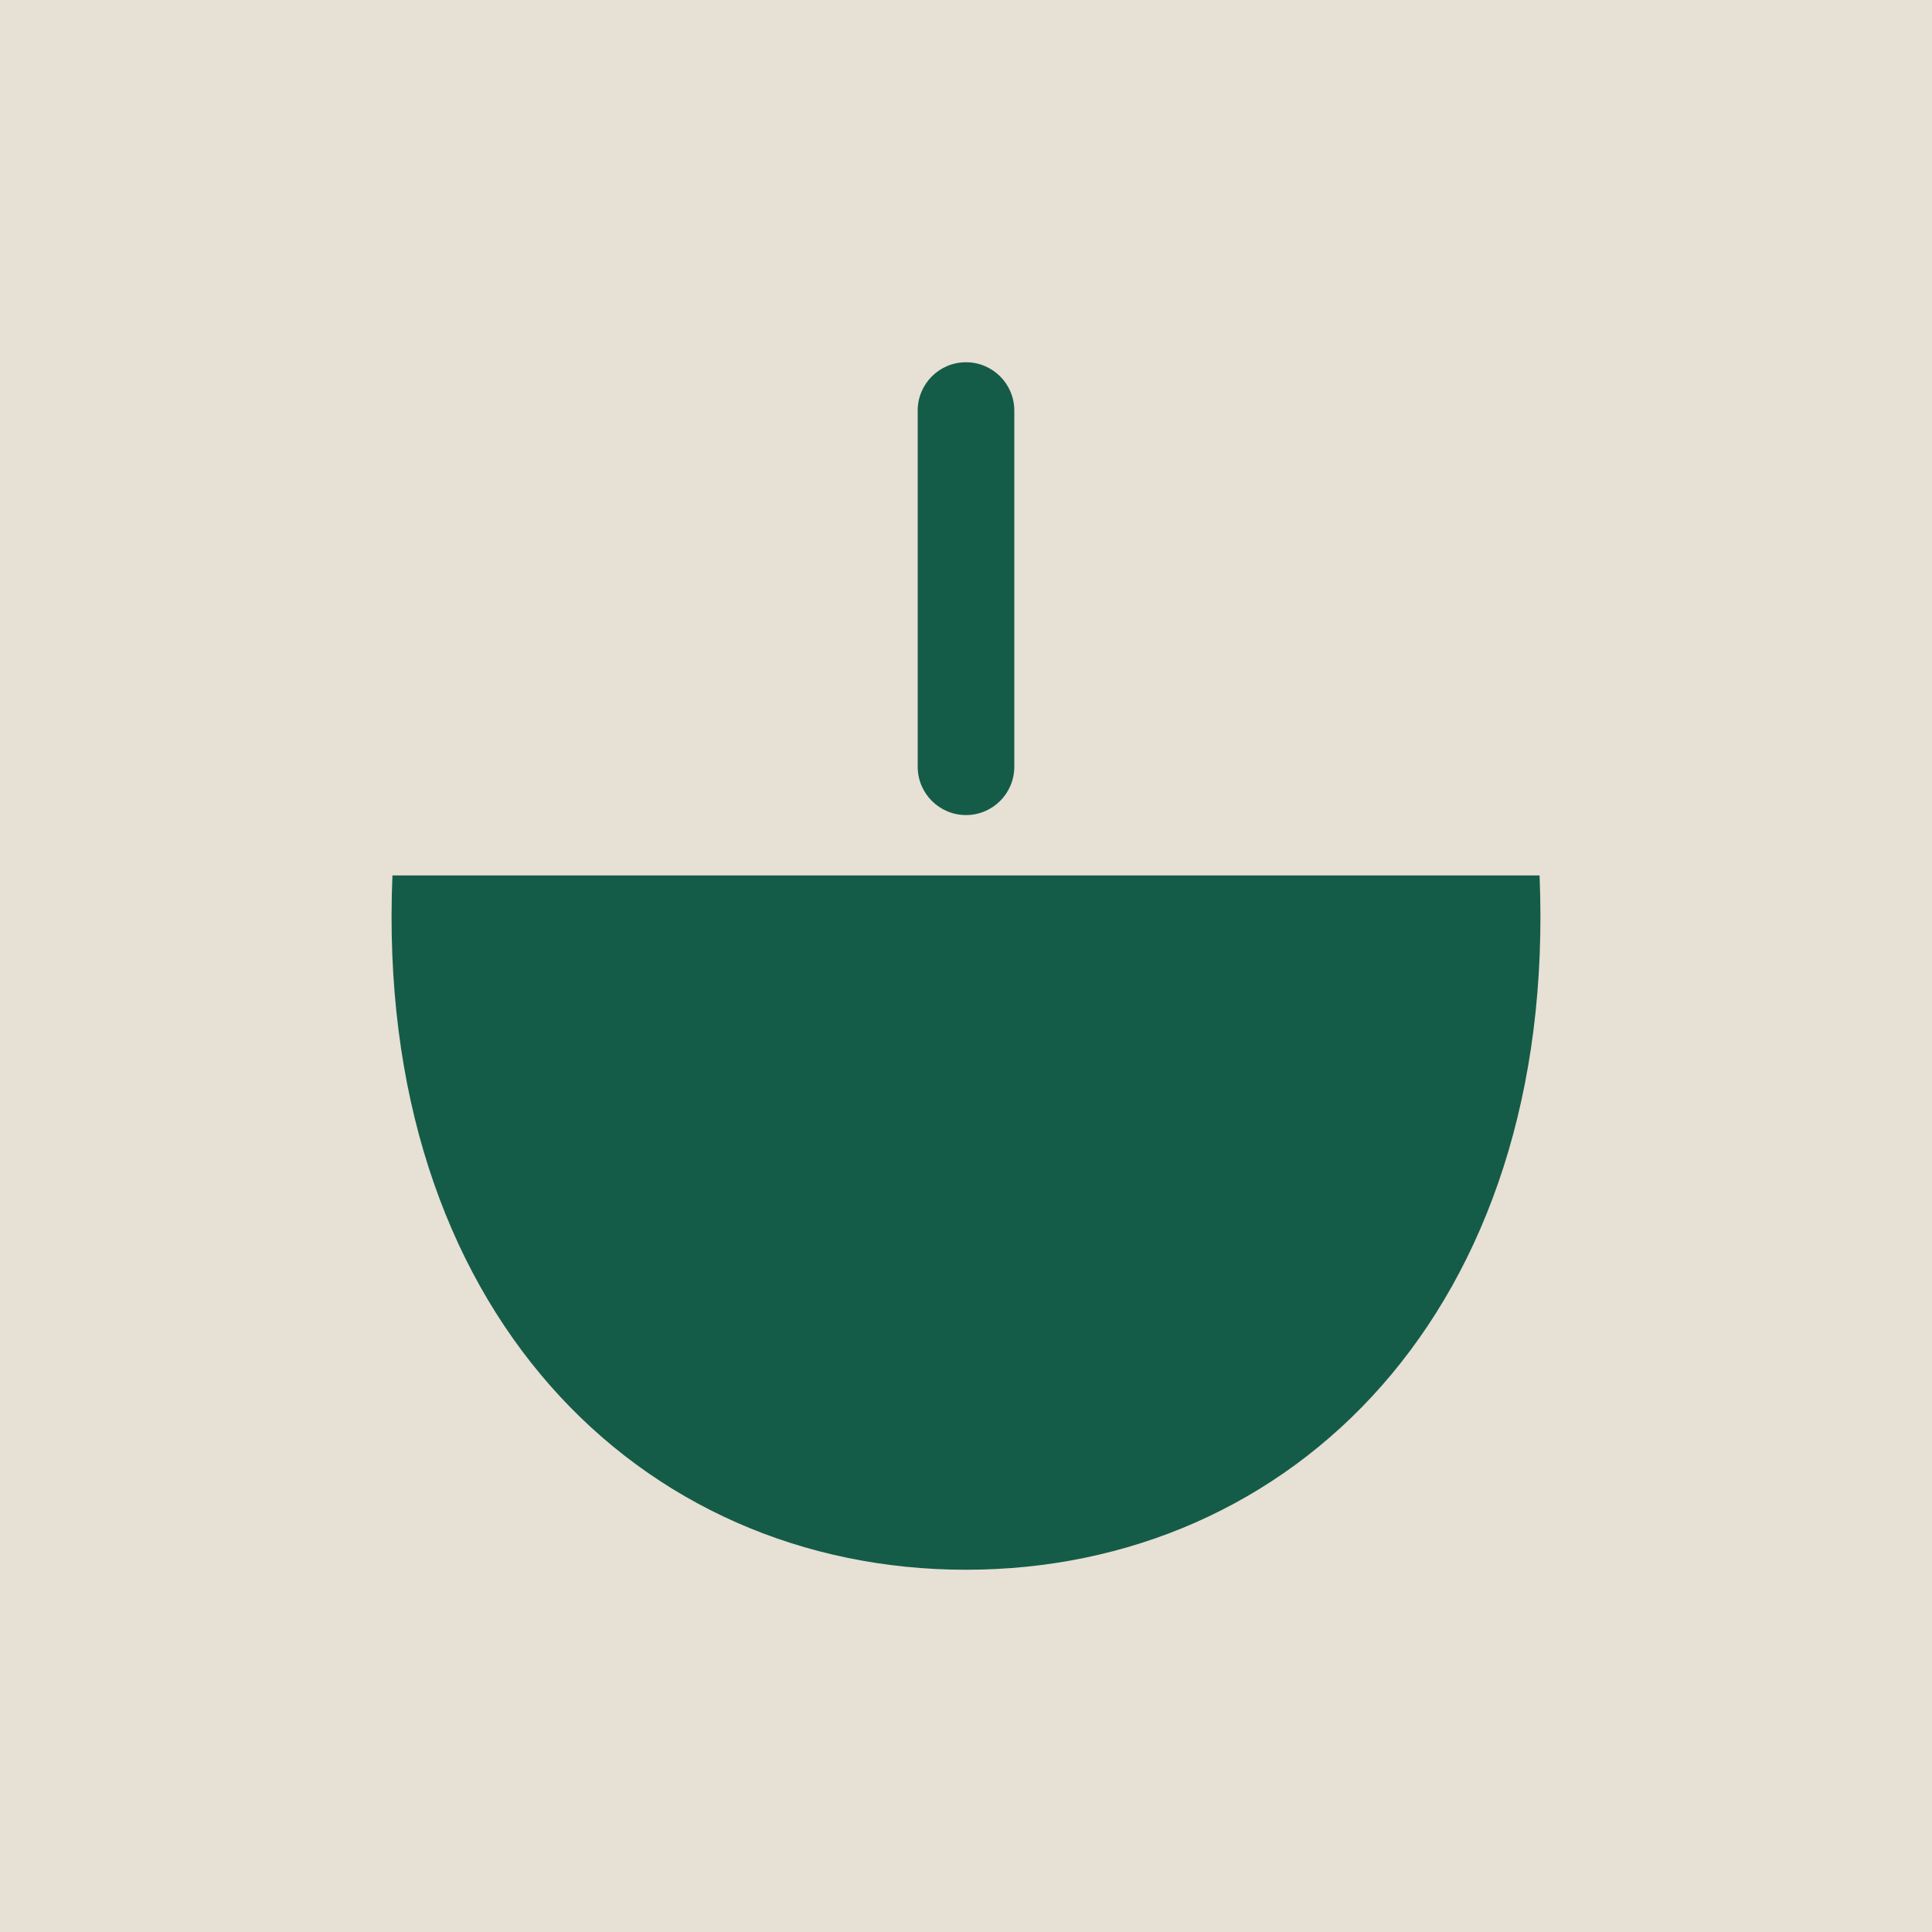
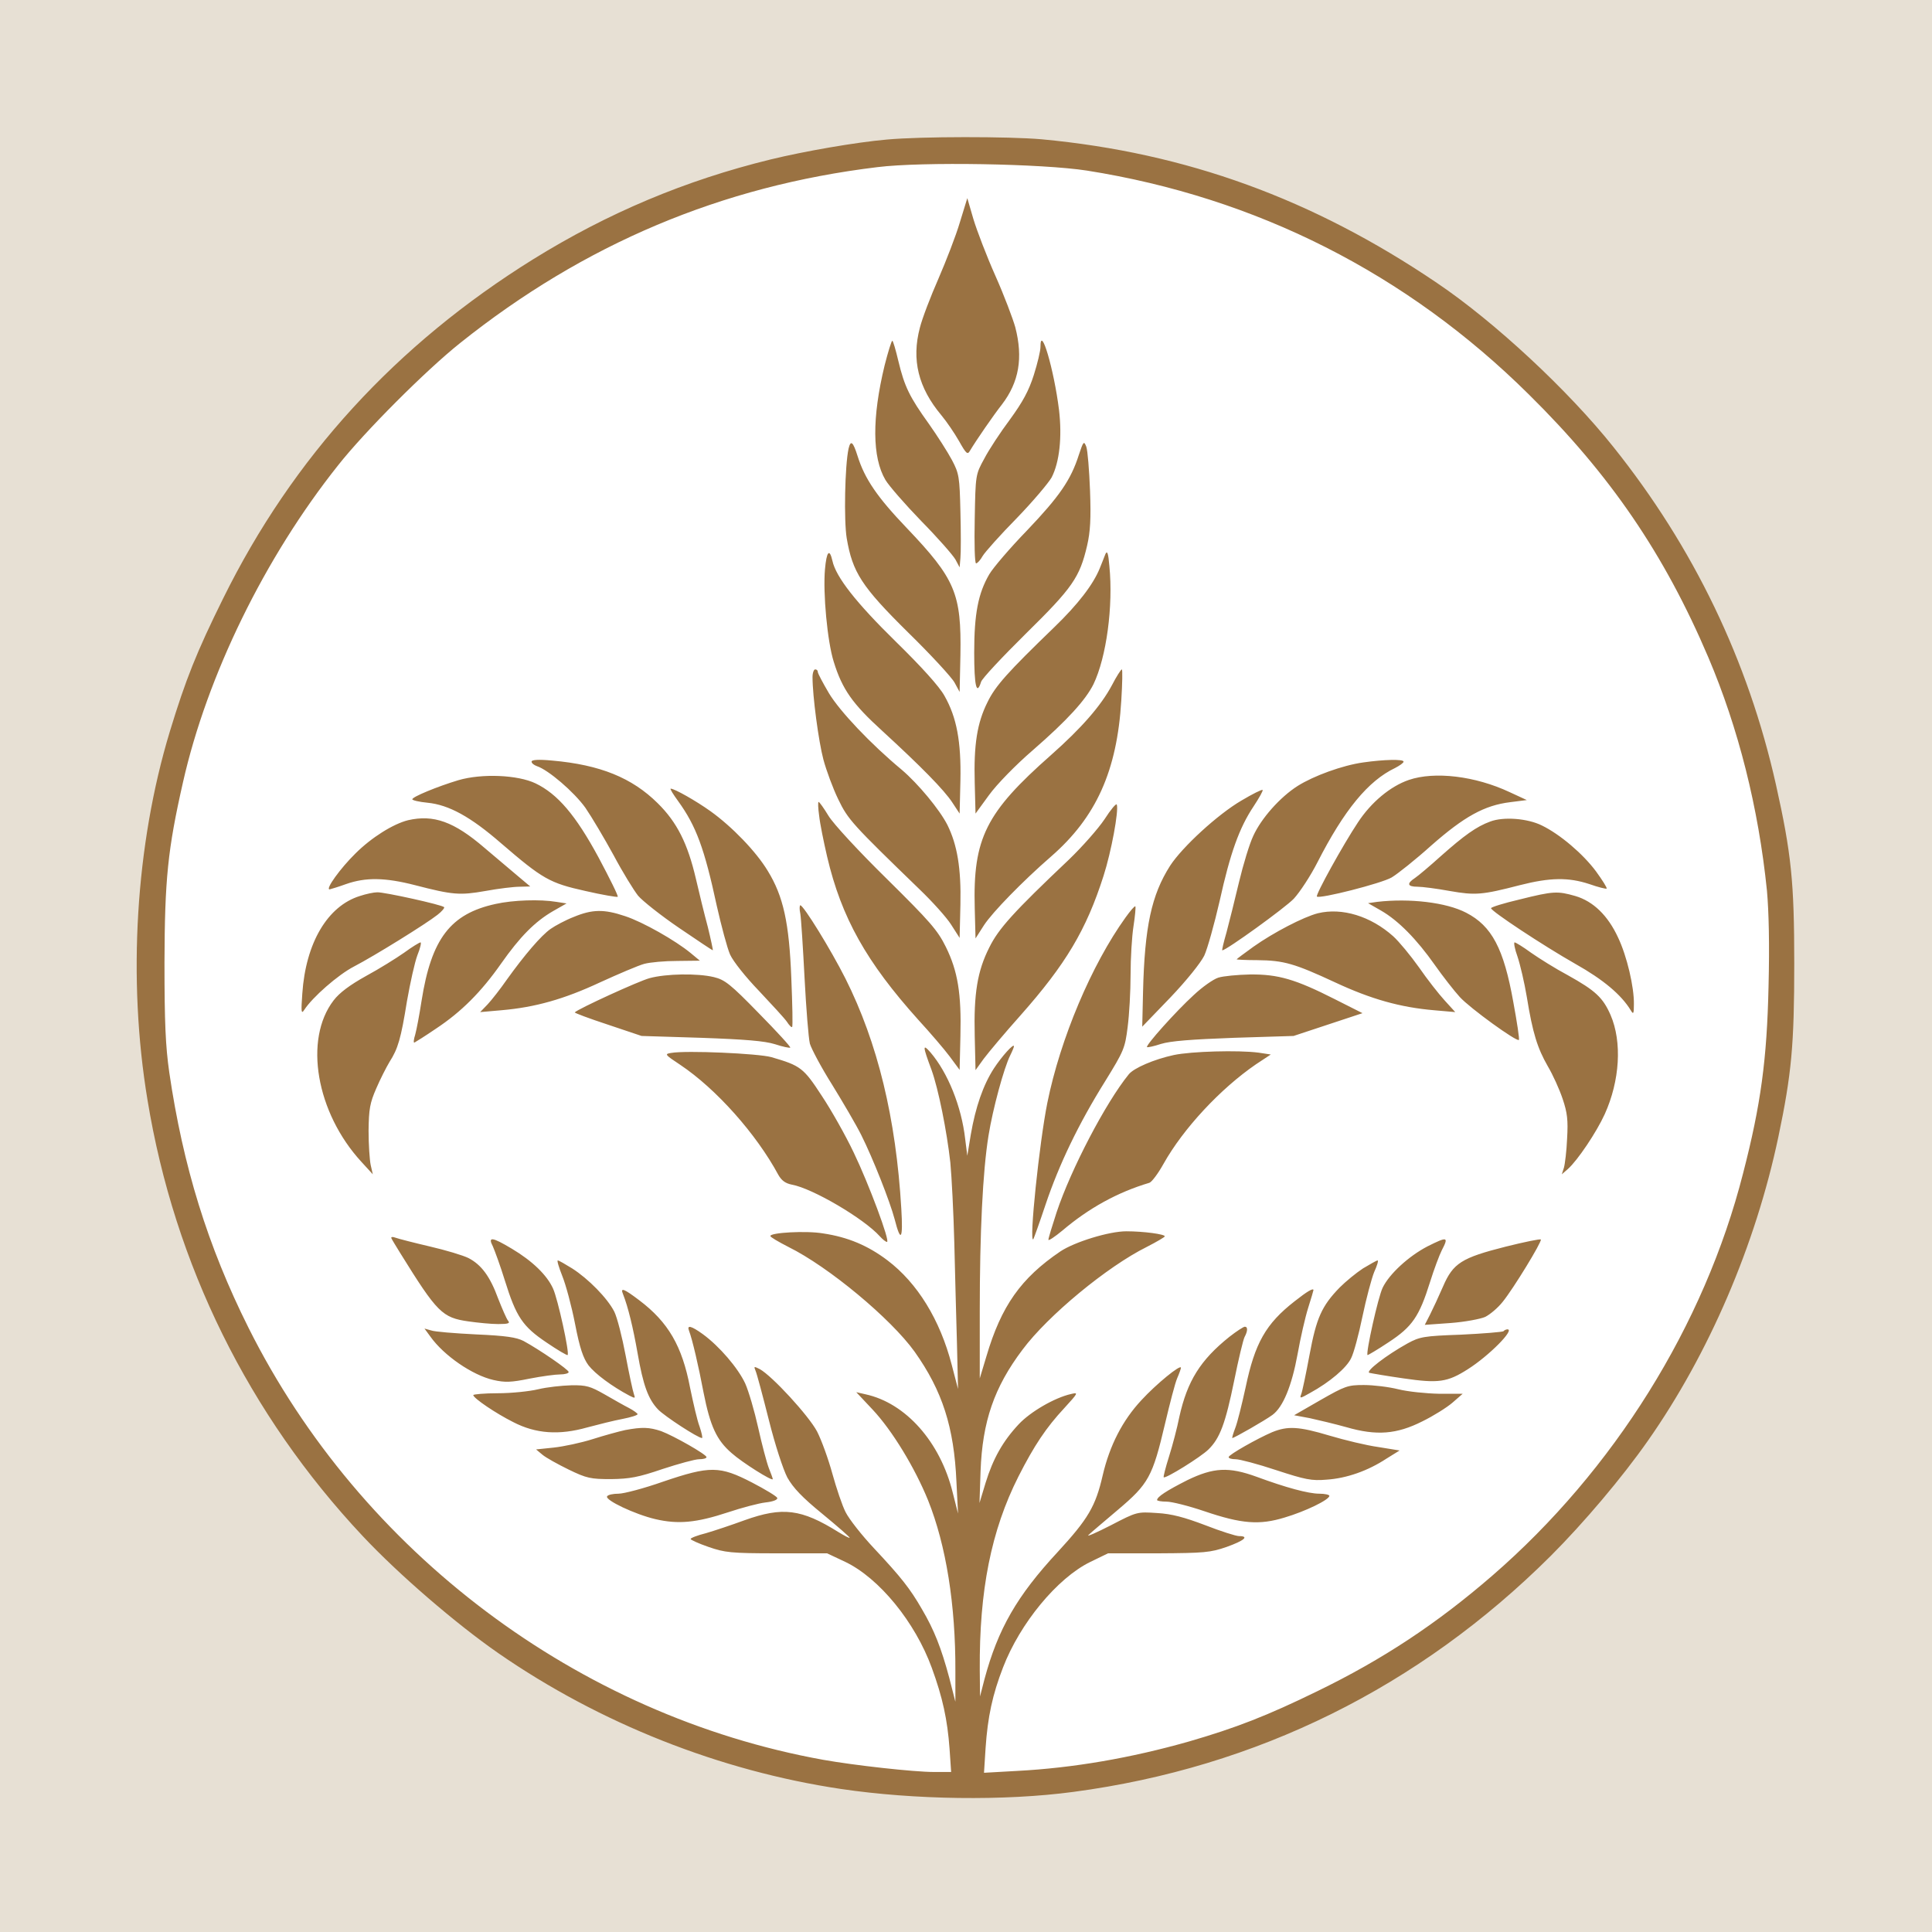
<svg xmlns="http://www.w3.org/2000/svg" viewBox="0 0 64 64">
  <rect width="64" height="64" fill="#e7e0d4" />
-   <path fill="#145c48" d="M13 29h38c.6 14.4-8.2 23-19 23S12.4 43.4 13 29z" />
-   <rect x="30.4" y="12" width="3.2" height="15" rx="1.6" fill="#145c48" />
+   <g transform="translate(4 4) scale(0.0878)">
+     <circle cx="319" cy="319.5" r="308" fill="#ffffff" />
+     <g transform="translate(0 639) scale(0.1 -0.1)" fill="#9a7242">
+       <path d="M2890 6319 c-115 -10 -311 -44 -438 -75 -323 -79 -614 -202 -895 -376 -518 -322 -908 -748 -1171 -1281 -100 -202 -141 -305 -201 -502 -129 -426 -160 -933 -84 -1390 102 -621 382 -1187 812 -1645 136 -145 352 -331 512 -442 383 -265 836 -444 1292 -512 277 -41 617 -46 878 -11 691 92 1303 395 1800 890 124 124 269 295 367 435 230 328 406 738 492 1146 50 238 60 348 60 654 0 309 -11 415 -69 675 -105 468 -310 895 -614 1275 -169 212 -447 471 -665 618 -468 317 -946 491 -1491 542 -124 11 -457 11 -585 -1z m755 -117 c639 -101 1207 -388 1668 -845 307 -303 511 -602 677 -992 113 -266 189 -566 221 -880 7 -78 10 -202 6 -360 -6 -276 -29 -447 -96 -706 -146 -574 -488 -1121 -946 -1518 -209 -181 -413 -316 -660 -436 -190 -93 -309 -139 -485 -190 -218 -62 -437 -100 -649 -111 l-124 -7 6 94 c8 117 26 201 66 304 64 166 204 336 328 397 l68 33 190 0 c173 1 196 3 257 24 67 24 87 41 47 41 -11 0 -68 18 -127 41 -79 30 -127 43 -182 46 -75 5 -76 5 -174 -46 -55 -28 -93 -45 -85 -37 7 7 58 50 111 95 116 98 131 125 178 325 18 76 38 154 46 172 8 18 14 36 14 39 0 15 -94 -62 -149 -122 -72 -77 -120 -172 -146 -283 -27 -118 -55 -165 -170 -290 -154 -166 -225 -290 -276 -479 l-17 -66 -1 100 c-2 300 43 526 146 730 59 116 104 184 173 258 53 58 54 60 25 53 -62 -14 -153 -67 -197 -114 -60 -64 -97 -130 -125 -221 l-23 -76 4 120 c7 187 51 316 158 458 96 129 320 314 469 388 37 19 68 37 68 40 1 8 -80 19 -145 19 -65 0 -195 -40 -249 -76 -149 -101 -223 -206 -279 -396 l-25 -83 0 255 c0 293 11 525 33 661 16 100 58 255 82 303 8 16 14 31 14 34 0 13 -46 -38 -76 -84 -40 -62 -69 -145 -87 -250 l-13 -79 -8 63 c-14 124 -66 251 -131 327 -30 34 -30 25 4 -66 26 -72 58 -232 71 -350 5 -52 12 -188 15 -304 3 -115 7 -286 10 -380 l4 -170 -24 92 c-44 169 -129 308 -243 394 -73 55 -148 87 -242 101 -64 11 -201 3 -199 -10 0 -4 31 -22 68 -41 152 -75 387 -271 476 -395 105 -148 149 -285 158 -491 l6 -120 -20 79 c-47 191 -177 338 -329 371 l-35 8 62 -66 c74 -79 159 -219 209 -342 68 -170 104 -394 103 -645 l0 -115 -23 90 c-30 112 -57 181 -103 259 -45 78 -78 120 -181 230 -46 49 -94 110 -107 136 -13 25 -35 91 -50 145 -15 55 -41 127 -58 160 -32 60 -169 209 -216 235 -22 11 -23 11 -16 -6 5 -11 27 -94 50 -185 24 -96 54 -187 70 -218 22 -39 56 -75 132 -137 57 -47 103 -87 103 -90 0 -3 -19 7 -42 21 -141 88 -211 96 -354 45 -49 -18 -115 -40 -146 -49 -32 -8 -58 -18 -58 -22 0 -3 30 -17 68 -30 61 -21 83 -24 257 -24 l190 0 68 -32 c128 -61 264 -227 327 -400 41 -112 59 -196 67 -305 l6 -88 -64 0 c-77 0 -301 25 -419 46 -925 167 -1744 783 -2168 1630 -154 308 -247 609 -299 964 -14 99 -18 186 -18 415 1 312 12 425 70 680 91 402 308 847 585 1195 101 128 331 358 460 461 468 374 987 593 1575 664 169 21 622 13 790 -13z M3166 6007 c-15 -51 -52 -146 -81 -213 -29 -66 -61 -149 -70 -185 -32 -121 -6 -226 81 -330 20 -24 50 -68 67 -98 27 -48 32 -52 41 -36 24 40 88 133 121 175 64 84 80 175 50 291 -9 32 -42 120 -75 194 -33 74 -70 171 -83 214 l-23 79 -28 -91z M2882 5467 c-48 -198 -47 -347 3 -432 13 -22 74 -92 135 -155 62 -63 119 -128 129 -145 l16 -30 3 35 c2 19 2 98 0 175 -3 131 -5 144 -32 195 -16 30 -55 91 -86 135 -74 103 -93 142 -116 238 -10 42 -20 77 -23 77 -3 0 -16 -42 -29 -93z M3470 5536 c0 -14 -11 -61 -25 -105 -19 -60 -42 -102 -90 -168 -36 -48 -80 -115 -97 -148 -33 -60 -33 -61 -36 -227 -2 -93 0 -168 5 -168 5 0 16 12 25 28 9 15 66 79 128 142 61 63 120 133 132 154 30 58 40 153 28 255 -19 153 -70 326 -70 237z M2746 5153 c-14 -65 -18 -271 -7 -338 22 -129 56 -182 231 -355 87 -85 166 -171 176 -190 l19 -35 3 139 c4 232 -19 287 -203 480 -111 116 -158 185 -185 271 -17 54 -26 62 -34 28z M3615 5130 c-30 -95 -74 -158 -195 -285 -65 -67 -129 -142 -143 -166 -42 -72 -57 -149 -57 -296 0 -125 9 -164 26 -110 3 12 80 94 169 182 176 173 203 212 231 332 12 52 15 101 11 208 -3 77 -9 151 -14 165 -9 23 -11 21 -28 -30z M3715 4755 c-4 -11 -14 -35 -21 -53 -25 -62 -83 -137 -171 -222 -177 -171 -223 -222 -253 -284 -39 -78 -52 -160 -48 -305 l3 -115 51 70 c29 40 100 113 165 169 130 113 199 189 229 249 49 102 75 295 60 446 -4 48 -8 60 -15 45z M2657 4698 c-8 -90 9 -273 33 -349 32 -104 71 -159 182 -260 146 -134 235 -224 266 -272 l27 -41 3 125 c3 147 -14 238 -60 319 -19 35 -87 110 -184 205 -150 147 -226 244 -239 305 -11 48 -22 35 -28 -32z M2610 4291 c0 -72 23 -243 41 -311 11 -41 36 -109 56 -150 37 -77 53 -94 307 -340 48 -46 102 -106 119 -133 l32 -50 3 126 c3 137 -12 225 -49 300 -30 59 -111 156 -172 208 -118 98 -234 221 -275 289 -23 39 -42 75 -42 80 0 6 -4 10 -10 10 -5 0 -10 -13 -10 -29z M3740 4261 c-42 -79 -116 -163 -230 -264 -246 -217 -295 -314 -288 -577 l3 -115 32 50 c32 49 146 166 253 259 170 148 249 323 265 589 4 64 5 117 2 117 -3 0 -20 -26 -37 -59z M1550 3972 c0 -6 9 -13 20 -17 43 -14 140 -97 183 -157 24 -35 72 -116 107 -180 34 -64 76 -132 92 -152 16 -19 85 -74 154 -121 69 -47 126 -85 128 -85 1 0 -7 39 -19 88 -13 48 -33 130 -45 182 -31 133 -71 213 -144 285 -97 96 -217 145 -398 161 -53 5 -78 3 -78 -4z M4688 3969 c-79 -11 -188 -51 -248 -89 -66 -42 -137 -122 -167 -188 -14 -29 -38 -108 -54 -175 -16 -67 -37 -152 -47 -189 -11 -38 -18 -68 -16 -68 15 0 238 161 270 195 23 25 63 86 89 137 101 198 192 308 293 356 17 9 32 19 32 24 0 10 -75 8 -152 -3z M1274 3902 c-80 -24 -174 -63 -174 -72 0 -4 26 -10 57 -13 81 -8 163 -53 278 -153 157 -135 183 -150 318 -180 65 -15 120 -24 122 -22 3 3 -30 69 -72 148 -87 161 -155 240 -238 280 -67 32 -202 38 -291 12z M4860 3903 c-70 -24 -142 -84 -192 -160 -56 -84 -161 -274 -155 -280 10 -10 245 50 282 72 22 13 90 67 150 121 124 109 200 151 297 163 l63 8 -65 30 c-130 61 -283 79 -380 46z M2103 3823 c68 -94 99 -178 146 -396 17 -75 39 -158 50 -183 12 -26 58 -84 109 -137 48 -51 96 -103 105 -116 9 -14 18 -23 20 -20 3 2 1 85 -3 184 -8 209 -30 309 -89 405 -44 73 -135 167 -216 225 -56 40 -136 85 -150 85 -4 0 9 -21 28 -47z M4228 3825 c-89 -52 -223 -175 -269 -246 -70 -110 -96 -229 -102 -476 l-3 -131 106 110 c61 64 114 130 128 158 12 26 38 119 58 206 40 181 74 276 128 357 21 32 37 60 34 62 -2 3 -38 -15 -80 -40z M2635 3768 c3 -29 17 -98 30 -154 54 -231 149 -399 344 -616 45 -49 99 -112 119 -139 l37 -50 3 128 c4 160 -10 245 -55 336 -31 63 -60 96 -223 257 -106 104 -202 208 -220 238 -17 28 -34 52 -37 52 -3 0 -2 -24 2 -52z M3712 3755 c-24 -36 -85 -105 -135 -153 -208 -197 -265 -260 -300 -331 -45 -89 -59 -174 -55 -335 l3 -128 31 43 c18 24 80 98 139 164 170 192 248 322 313 526 29 90 58 246 50 269 -2 6 -23 -19 -46 -55z M1084 3751 c-56 -14 -138 -65 -199 -126 -56 -55 -114 -135 -97 -135 4 1 32 9 62 20 74 26 147 25 260 -4 143 -37 169 -39 266 -22 49 9 107 16 129 16 l40 1 -44 37 c-24 20 -82 69 -129 109 -115 99 -192 126 -288 104z M5167 3746 c-52 -19 -98 -52 -187 -131 -41 -37 -85 -74 -97 -82 -32 -21 -29 -33 10 -33 17 0 72 -7 121 -16 97 -17 122 -15 265 22 114 29 183 30 262 4 34 -12 63 -19 65 -17 3 2 -16 32 -40 65 -49 66 -136 140 -204 173 -54 27 -145 34 -195 15z M902 3465 c-122 -38 -204 -177 -217 -368 -5 -69 -4 -79 7 -62 31 48 128 133 188 164 77 40 272 161 315 195 17 13 28 27 25 29 -8 9 -226 57 -252 56 -13 0 -42 -6 -66 -14z M5278 3452 c-60 -14 -108 -29 -108 -33 0 -11 195 -140 318 -210 105 -59 173 -116 209 -175 10 -17 12 -14 12 23 1 64 -26 181 -60 252 -38 82 -93 136 -161 156 -67 19 -82 19 -210 -13z M1414 3435 c-170 -37 -242 -131 -279 -365 -8 -52 -19 -110 -24 -128 -6 -18 -7 -32 -3 -30 4 2 41 25 82 53 95 63 170 138 245 245 71 101 127 158 196 198 l51 29 -39 6 c-60 10 -162 7 -229 -8z M4741 3443 l-35 -5 49 -28 c66 -38 135 -109 202 -204 31 -44 74 -99 95 -122 38 -42 215 -170 223 -162 3 2 -7 67 -21 143 -36 202 -81 287 -178 337 -75 39 -213 55 -335 41z M2564 3398 c3 -18 10 -127 16 -243 6 -115 15 -227 20 -247 6 -20 43 -90 84 -155 40 -65 90 -150 110 -190 44 -88 108 -250 126 -318 23 -90 32 -76 25 40 -20 341 -89 626 -211 869 -55 109 -158 276 -170 276 -3 0 -4 -15 0 -32z M3791 3384 c-128 -178 -246 -457 -295 -699 -30 -149 -70 -531 -53 -515 2 3 23 61 46 130 51 152 125 306 225 466 71 115 75 125 85 205 6 46 11 134 11 197 0 62 5 145 11 183 6 39 9 72 7 75 -3 2 -19 -17 -37 -42z M1709 3386 c-31 -12 -70 -33 -87 -45 -36 -25 -99 -99 -165 -191 -25 -36 -58 -78 -73 -94 l-28 -29 80 7 c128 11 237 42 372 105 70 32 145 64 167 70 22 6 78 11 125 11 l85 1 -35 29 c-57 47 -180 117 -247 139 -80 27 -124 26 -194 -3z M4517 3400 c-55 -14 -168 -73 -243 -126 -35 -25 -64 -47 -64 -48 0 -1 35 -3 78 -3 101 -1 141 -13 294 -84 135 -63 245 -94 373 -105 l80 -7 -40 44 c-22 24 -66 80 -97 125 -32 45 -75 97 -97 117 -85 76 -193 109 -284 87z M1069 3251 c-30 -21 -94 -61 -144 -88 -61 -34 -100 -63 -122 -92 -113 -147 -66 -423 105 -609 l43 -47 -8 35 c-4 19 -8 78 -8 130 1 81 5 104 29 159 15 35 38 80 50 100 32 50 43 87 66 230 12 68 29 145 39 172 11 27 16 49 12 49 -4 0 -32 -17 -62 -39z M5270 3236 c10 -30 26 -98 35 -152 22 -136 40 -193 79 -261 19 -32 44 -87 56 -123 18 -53 21 -81 17 -150 -2 -47 -8 -96 -12 -110 l-8 -25 23 20 c37 33 108 139 139 207 57 126 66 272 22 374 -29 66 -57 92 -161 150 -47 25 -109 64 -139 85 -30 22 -58 39 -62 39 -4 0 0 -24 11 -54z M1995 3155 c-41 -11 -268 -115 -282 -129 -2 -2 54 -23 124 -46 l128 -43 225 -7 c168 -6 239 -12 278 -24 30 -10 56 -15 58 -13 3 2 -51 61 -118 129 -108 111 -129 127 -170 137 -62 15 -181 13 -243 -4z M4141 3157 c-19 -6 -60 -35 -92 -65 -69 -63 -183 -191 -177 -197 2 -2 26 3 53 12 36 11 113 17 275 23 l225 7 130 43 130 43 -105 53 c-148 75 -213 94 -319 93 -47 -1 -101 -6 -120 -12z M2077 2873 c-26 -4 -25 -6 34 -45 136 -91 287 -261 370 -415 12 -21 26 -32 51 -37 78 -14 272 -128 332 -195 11 -12 22 -21 27 -21 13 0 -69 220 -126 338 -30 63 -84 159 -120 213 -69 106 -80 114 -190 146 -50 14 -322 26 -378 16z M3973 2865 c-74 -16 -151 -49 -170 -73 -87 -107 -218 -358 -272 -520 -17 -52 -31 -98 -31 -104 0 -5 24 11 53 35 99 84 207 144 328 180 9 3 33 35 53 71 75 134 215 284 349 376 l56 37 -46 7 c-76 10 -254 5 -320 -9z M1021 2174 c2 -5 18 -31 34 -57 139 -224 158 -243 257 -257 35 -5 85 -10 112 -10 39 0 46 3 37 13 -6 8 -22 45 -37 83 -31 85 -64 128 -112 153 -20 10 -86 30 -147 44 -60 14 -118 29 -129 33 -10 4 -17 3 -15 -2z M5225 2142 c-166 -42 -198 -62 -236 -150 -16 -37 -38 -84 -49 -106 l-20 -39 98 7 c53 4 112 15 130 23 18 9 48 34 66 57 40 49 148 226 144 235 -2 3 -61 -9 -133 -27z M1404 2143 c7 -16 28 -73 45 -128 43 -138 67 -174 158 -235 41 -28 77 -49 79 -47 8 7 -37 212 -55 251 -23 51 -78 104 -155 150 -75 45 -92 47 -72 9z M4930 2143 c-71 -37 -144 -104 -169 -156 -17 -35 -64 -246 -57 -254 1 -1 37 20 79 48 90 59 116 97 157 228 15 48 35 101 44 119 27 52 22 53 -54 15z M1666 2031 c13 -32 35 -113 48 -180 18 -93 31 -130 51 -157 25 -32 88 -79 154 -114 22 -11 23 -11 17 6 -4 11 -18 76 -31 145 -13 69 -32 144 -43 166 -26 51 -98 124 -159 163 -26 16 -50 30 -54 30 -4 0 4 -26 17 -59z M4687 2060 c-26 -17 -65 -49 -88 -72 -68 -70 -88 -115 -114 -255 -13 -70 -27 -137 -31 -147 -7 -18 -4 -17 33 4 75 41 138 95 155 131 10 19 29 90 43 158 14 67 34 142 44 167 11 24 17 44 13 44 -4 0 -28 -14 -55 -30z M1895 1963 c19 -48 38 -126 55 -223 21 -121 40 -173 77 -212 25 -26 151 -108 166 -108 3 0 -1 19 -9 43 -9 23 -24 89 -36 147 -30 157 -82 247 -192 330 -58 44 -72 49 -61 23z M4429 1936 c-109 -85 -150 -158 -185 -325 -14 -64 -31 -133 -39 -153 -8 -21 -13 -38 -11 -38 7 0 124 67 151 87 40 29 73 109 95 229 11 62 29 140 40 175 11 35 20 65 20 67 0 9 -23 -4 -71 -42z M2144 1825 c12 -31 36 -133 55 -234 25 -126 49 -179 106 -228 39 -35 155 -108 155 -98 0 3 -7 22 -15 42 -8 21 -26 89 -40 152 -14 63 -36 138 -49 167 -27 58 -97 140 -160 186 -43 31 -61 36 -52 13z M4183 1802 c-110 -88 -159 -167 -189 -302 -8 -41 -26 -109 -39 -150 -13 -41 -22 -77 -20 -78 6 -7 141 77 169 105 43 42 64 98 97 260 16 80 34 154 39 164 12 22 13 39 1 39 -5 0 -31 -17 -58 -38z M1168 1803 c51 -72 159 -146 238 -164 44 -10 67 -9 136 5 46 9 98 16 116 16 17 0 32 4 32 9 0 9 -111 85 -170 117 -27 14 -67 20 -180 25 -80 4 -156 10 -169 15 l-25 7 22 -30z M5217 1823 c-4 -3 -76 -9 -160 -13 -141 -5 -156 -8 -202 -33 -81 -45 -160 -106 -144 -111 8 -2 66 -12 129 -21 131 -19 165 -15 243 35 79 50 178 150 149 150 -5 0 -12 -3 -15 -7z M1575 1604 c-33 -8 -102 -15 -152 -15 -51 0 -93 -4 -93 -7 1 -12 85 -69 151 -102 85 -44 173 -50 279 -20 41 11 101 26 133 32 31 6 57 14 57 18 0 3 -15 14 -32 23 -18 9 -60 33 -93 52 -53 30 -68 35 -125 34 -36 -1 -92 -7 -125 -15z M4526 1563 l-99 -57 59 -11 c32 -7 95 -22 138 -34 114 -33 190 -27 287 22 41 20 92 52 113 70 l39 34 -89 0 c-49 1 -118 8 -154 17 -36 9 -94 16 -130 16 -61 0 -71 -4 -164 -57z M1903 1450 c-23 -5 -78 -20 -122 -34 -44 -14 -110 -28 -147 -32 l-67 -7 24 -20 c13 -11 58 -36 99 -56 68 -33 83 -36 160 -36 71 1 103 7 194 38 61 20 123 37 138 37 15 0 28 3 28 8 0 10 -123 80 -171 98 -45 15 -72 16 -136 4z M4344 1442 c-56 -24 -164 -85 -164 -94 0 -5 12 -8 27 -8 14 0 83 -18 152 -41 110 -36 134 -41 191 -36 75 5 155 33 225 79 l50 31 -80 13 c-44 6 -127 26 -184 43 -117 35 -158 37 -217 13z M2045 1255 c-71 -25 -147 -45 -167 -45 -20 0 -40 -4 -43 -10 -9 -14 105 -68 182 -86 86 -20 154 -14 275 26 51 17 115 34 141 37 28 3 46 10 44 17 -2 6 -45 32 -95 58 -122 63 -158 64 -337 3z M4024 1261 c-79 -40 -114 -63 -114 -75 0 -3 16 -6 36 -6 19 0 83 -16 142 -36 141 -48 208 -53 303 -24 78 23 169 67 169 82 0 4 -17 8 -38 8 -41 0 -126 23 -237 64 -105 38 -162 35 -261 -13z" />
+     </g>
+   </g>
</svg>
